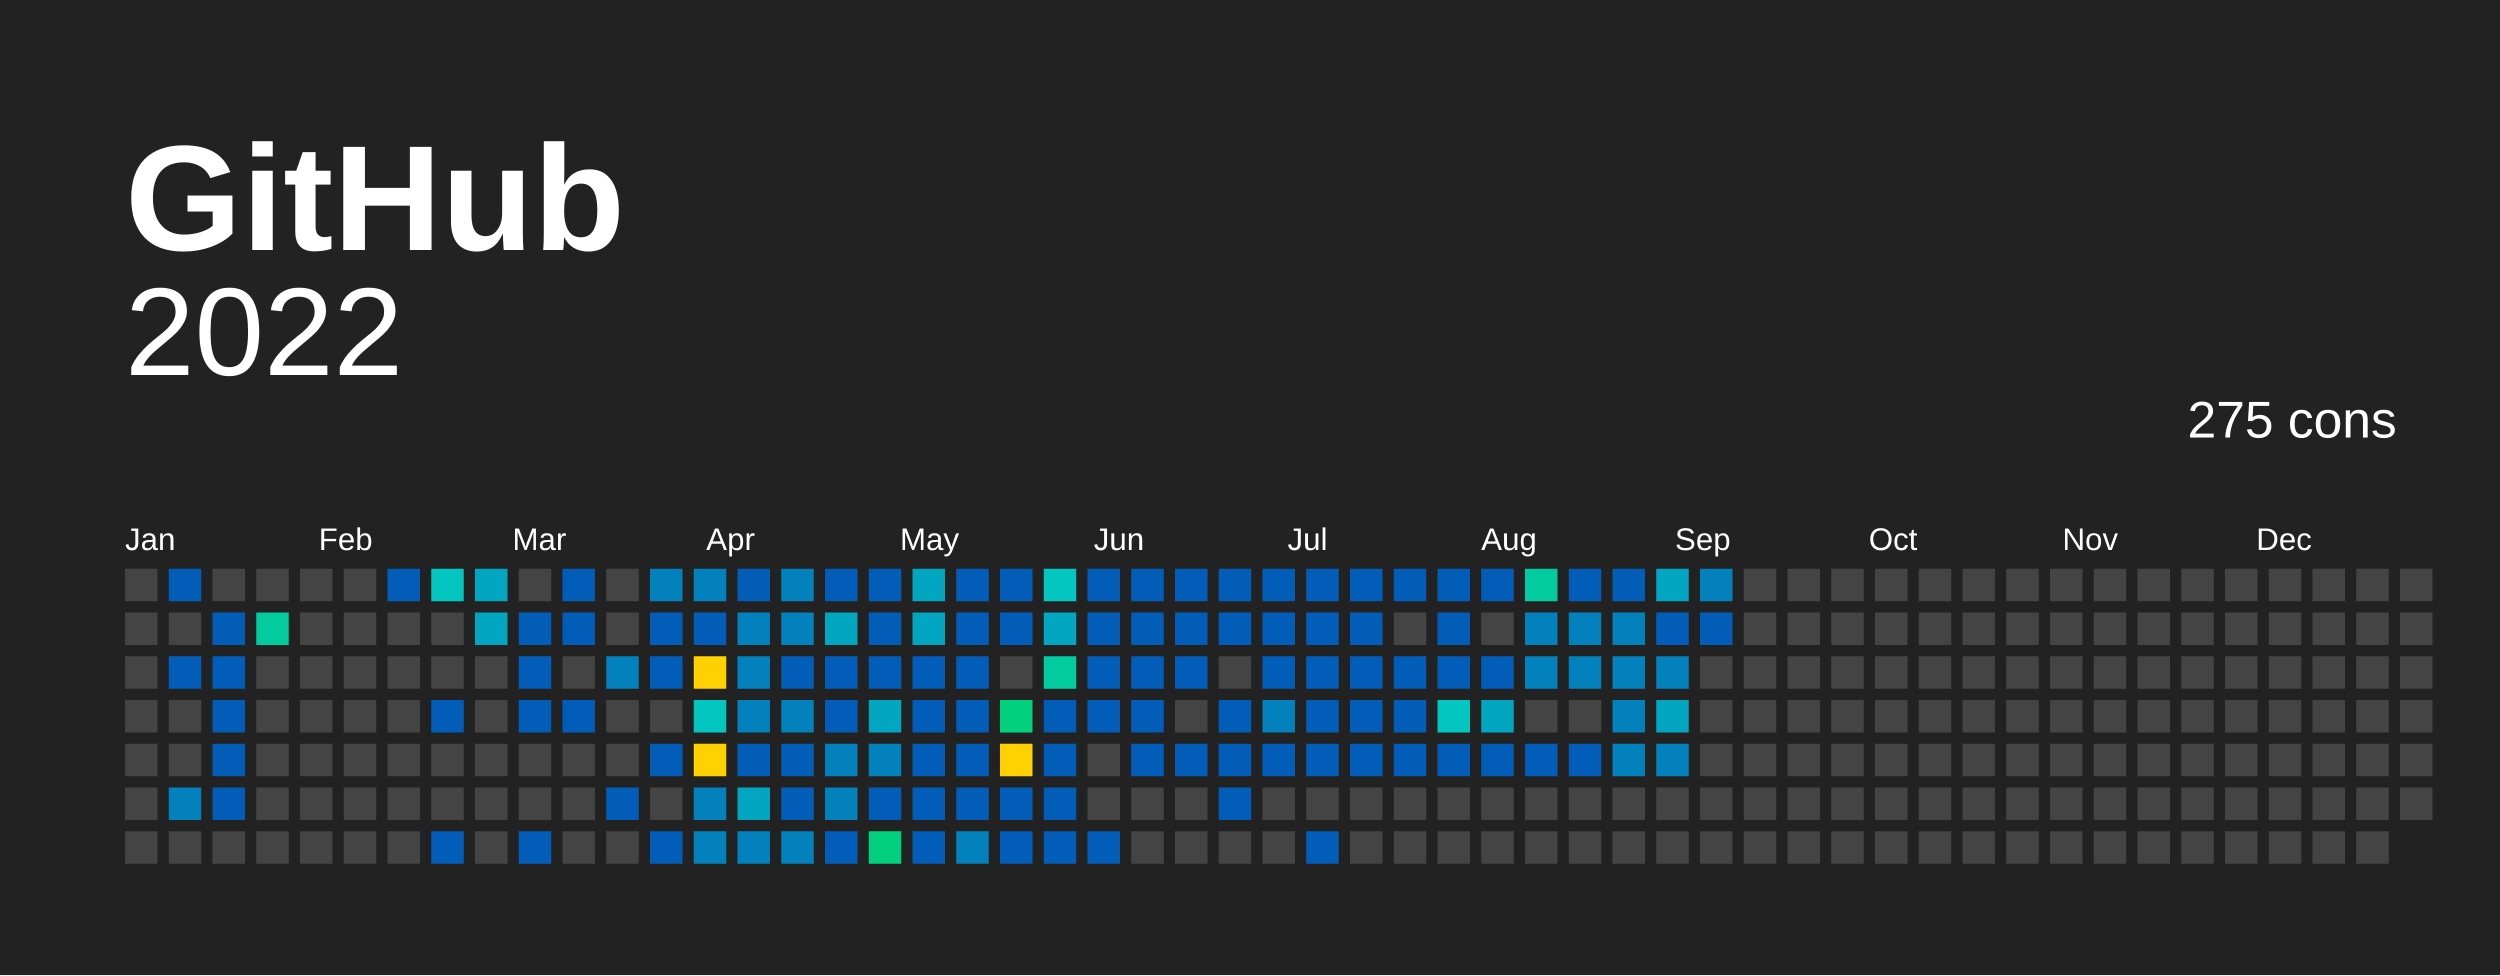
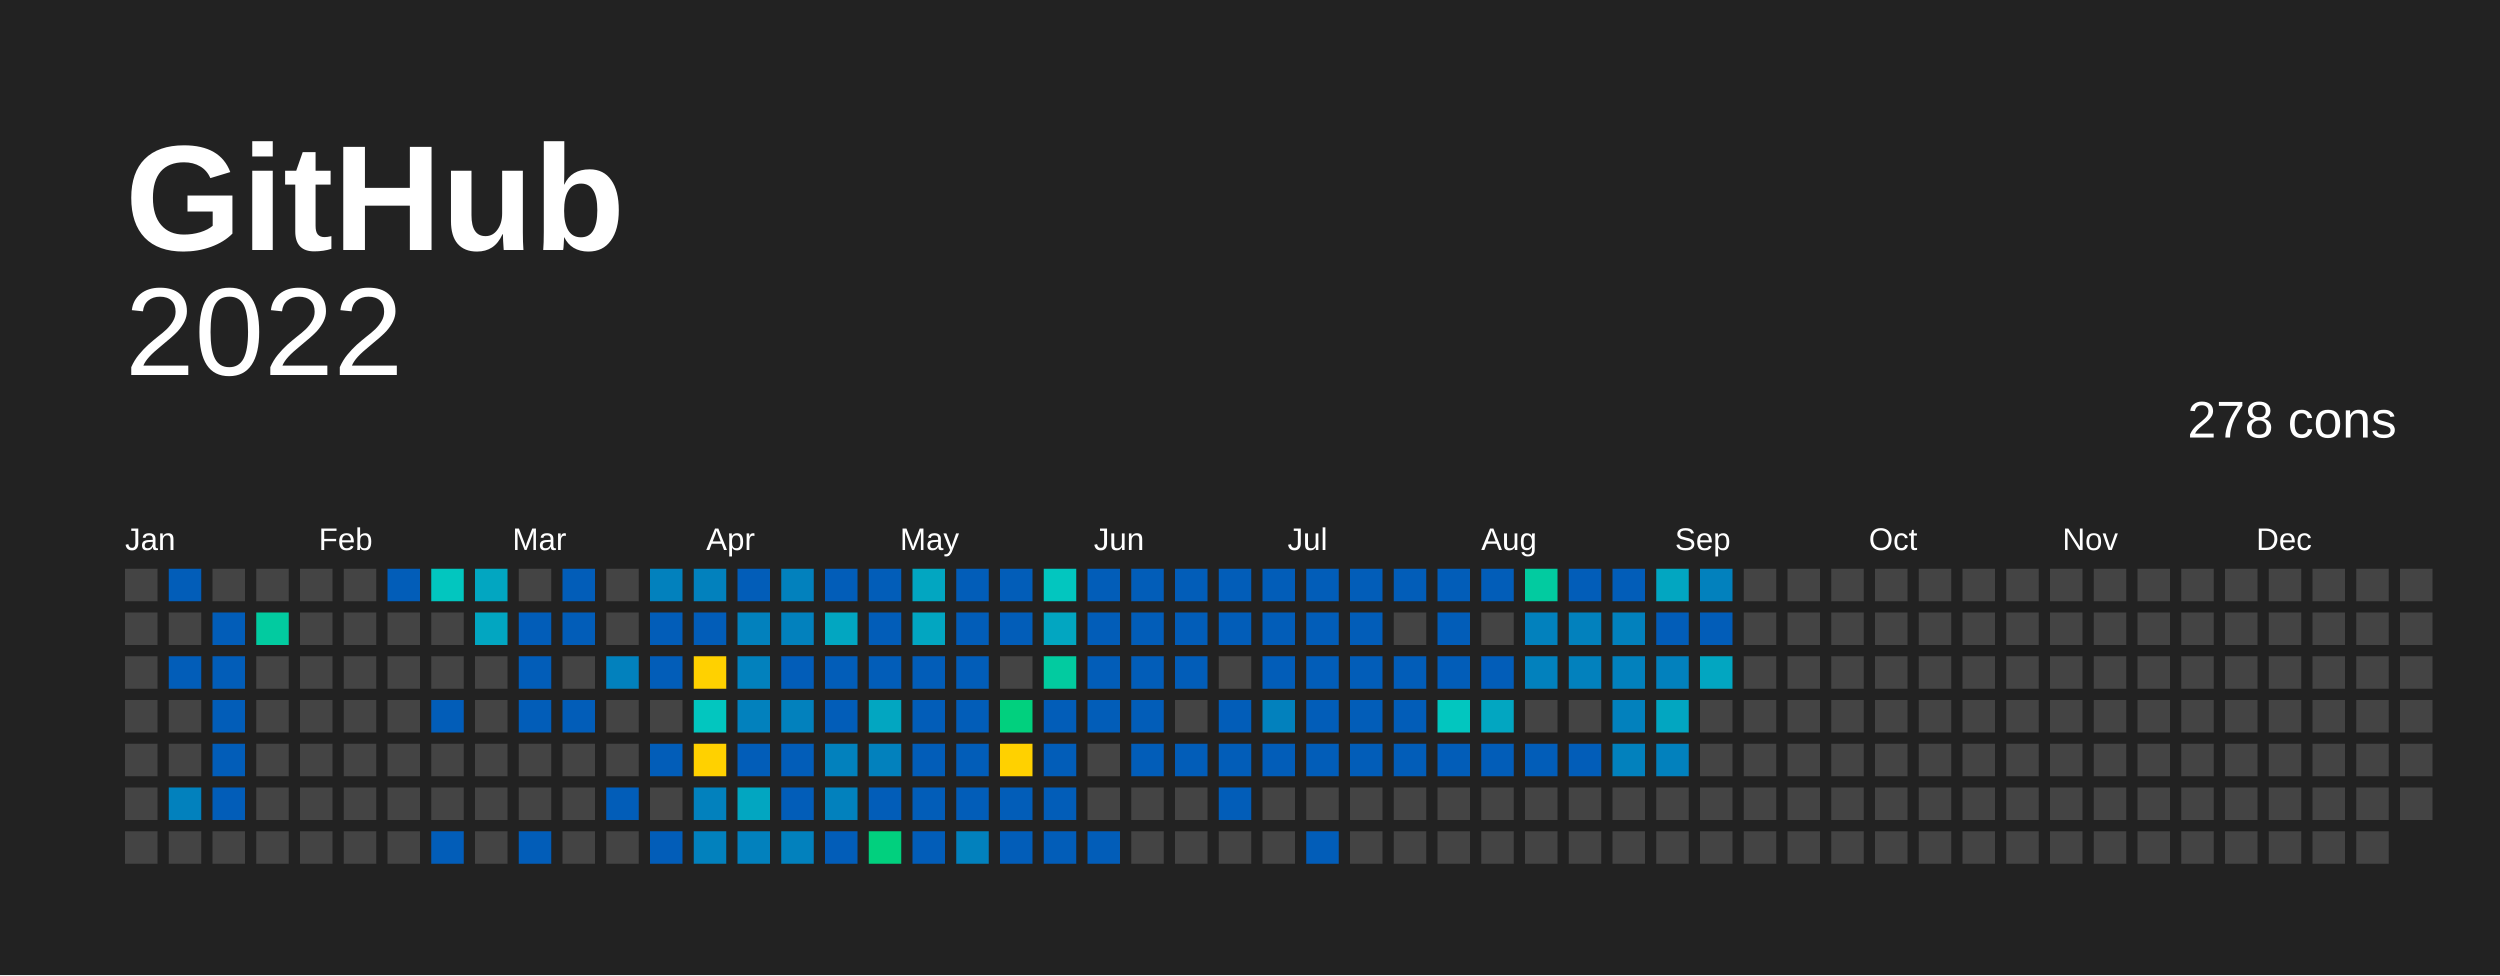
<svg xmlns="http://www.w3.org/2000/svg" baseProfile="full" height="78mm" version="1.1" viewBox="0,0,200,78" width="200mm">
  <defs />
  <rect fill="#222222" height="78" width="200" x="0" y="0" />
  <text fill="#FFFFFF" style="font-size:12px; font-family:Arial; font-weight:bold;" x="10" y="20">  GitHub</text>
  <text alignment-baseline="hanging" fill="#FFFFFF" style="font-size:10.0px; font-family:Arial;" x="10" y="30">2022</text>
-   <text alignment-baseline="hanging" fill="#FFFFFF" style="font-size:4.125px; font-family:Arial;" x="175" y="35">275 cons</text>
+   <text alignment-baseline="hanging" fill="#FFFFFF" style="font-size:4.125px; font-family:Arial;" x="175" y="35">278 cons</text>
  <text fill="#FFFFFF" style="font-size:2.5px; font-family:Arial" x="10.0" y="44">Jan</text>
  <text fill="#FFFFFF" style="font-size:2.5px; font-family:Arial" x="25.5" y="44">Feb</text>
  <text fill="#FFFFFF" style="font-size:2.5px; font-family:Arial" x="41.0" y="44">Mar</text>
  <text fill="#FFFFFF" style="font-size:2.5px; font-family:Arial" x="56.5" y="44">Apr</text>
  <text fill="#FFFFFF" style="font-size:2.5px; font-family:Arial" x="72.0" y="44">May</text>
  <text fill="#FFFFFF" style="font-size:2.5px; font-family:Arial" x="87.5" y="44">Jun</text>
  <text fill="#FFFFFF" style="font-size:2.5px; font-family:Arial" x="103.0" y="44">Jul</text>
  <text fill="#FFFFFF" style="font-size:2.5px; font-family:Arial" x="118.5" y="44">Aug</text>
  <text fill="#FFFFFF" style="font-size:2.5px; font-family:Arial" x="134.0" y="44">Sep</text>
  <text fill="#FFFFFF" style="font-size:2.5px; font-family:Arial" x="149.5" y="44">Oct</text>
  <text fill="#FFFFFF" style="font-size:2.5px; font-family:Arial" x="165.0" y="44">Nov</text>
  <text fill="#FFFFFF" style="font-size:2.5px; font-family:Arial" x="180.5" y="44">Dec</text>
  <rect fill="#444444" height="2.6" width="2.6" x="10.0" y="45.5" />
  <rect fill="#444444" height="2.6" width="2.6" x="10.0" y="49.0" />
  <rect fill="#444444" height="2.6" width="2.6" x="10.0" y="52.5" />
  <rect fill="#444444" height="2.6" width="2.6" x="10.0" y="56.0" />
  <rect fill="#444444" height="2.6" width="2.6" x="10.0" y="59.5" />
  <rect fill="#444444" height="2.6" width="2.6" x="10.0" y="63.0" />
  <rect fill="#444444" height="2.6" width="2.6" x="10.0" y="66.5" />
  <rect fill="#025db8" height="2.6" width="2.6" x="13.5" y="45.5" />
  <rect fill="#444444" height="2.6" width="2.6" x="13.5" y="49.0" />
  <rect fill="#025db8" height="2.6" width="2.6" x="13.5" y="52.5" />
  <rect fill="#444444" height="2.6" width="2.6" x="13.5" y="56.0" />
  <rect fill="#444444" height="2.6" width="2.6" x="13.5" y="59.5" />
  <rect fill="#0281bd" height="2.6" width="2.6" x="13.5" y="63.0" />
  <rect fill="#444444" height="2.6" width="2.6" x="13.5" y="66.5" />
  <rect fill="#444444" height="2.6" width="2.6" x="17.0" y="45.5" />
  <rect fill="#025db8" height="2.6" width="2.6" x="17.0" y="49.0" />
  <rect fill="#025db8" height="2.6" width="2.6" x="17.0" y="52.5" />
  <rect fill="#025db8" height="2.6" width="2.6" x="17.0" y="56.0" />
  <rect fill="#025db8" height="2.6" width="2.6" x="17.0" y="59.5" />
  <rect fill="#025db8" height="2.6" width="2.6" x="17.0" y="63.0" />
  <rect fill="#444444" height="2.6" width="2.6" x="17.0" y="66.5" />
  <rect fill="#444444" height="2.6" width="2.6" x="20.5" y="45.5" />
  <rect fill="#02cba0" height="2.6" width="2.6" x="20.5" y="49.0" />
  <rect fill="#444444" height="2.6" width="2.6" x="20.5" y="52.5" />
  <rect fill="#444444" height="2.6" width="2.6" x="20.5" y="56.0" />
  <rect fill="#444444" height="2.6" width="2.6" x="20.5" y="59.5" />
  <rect fill="#444444" height="2.6" width="2.6" x="20.5" y="63.0" />
  <rect fill="#444444" height="2.6" width="2.6" x="20.5" y="66.5" />
  <rect fill="#444444" height="2.6" width="2.6" x="24.0" y="45.5" />
  <rect fill="#444444" height="2.6" width="2.6" x="24.0" y="49.0" />
  <rect fill="#444444" height="2.6" width="2.6" x="24.0" y="52.5" />
  <rect fill="#444444" height="2.6" width="2.6" x="24.0" y="56.0" />
  <rect fill="#444444" height="2.6" width="2.6" x="24.0" y="59.5" />
  <rect fill="#444444" height="2.6" width="2.6" x="24.0" y="63.0" />
  <rect fill="#444444" height="2.6" width="2.6" x="24.0" y="66.5" />
  <rect fill="#444444" height="2.6" width="2.6" x="27.5" y="45.5" />
  <rect fill="#444444" height="2.6" width="2.6" x="27.5" y="49.0" />
  <rect fill="#444444" height="2.6" width="2.6" x="27.5" y="52.5" />
  <rect fill="#444444" height="2.6" width="2.6" x="27.5" y="56.0" />
  <rect fill="#444444" height="2.6" width="2.6" x="27.5" y="59.5" />
  <rect fill="#444444" height="2.6" width="2.6" x="27.5" y="63.0" />
  <rect fill="#444444" height="2.6" width="2.6" x="27.5" y="66.5" />
  <rect fill="#025db8" height="2.6" width="2.6" x="31.0" y="45.5" />
  <rect fill="#444444" height="2.6" width="2.6" x="31.0" y="49.0" />
  <rect fill="#444444" height="2.6" width="2.6" x="31.0" y="52.5" />
  <rect fill="#444444" height="2.6" width="2.6" x="31.0" y="56.0" />
  <rect fill="#444444" height="2.6" width="2.6" x="31.0" y="59.5" />
  <rect fill="#444444" height="2.6" width="2.6" x="31.0" y="63.0" />
  <rect fill="#444444" height="2.6" width="2.6" x="31.0" y="66.5" />
  <rect fill="#02c6bf" height="2.6" width="2.6" x="34.5" y="45.5" />
  <rect fill="#444444" height="2.6" width="2.6" x="34.5" y="49.0" />
  <rect fill="#444444" height="2.6" width="2.6" x="34.5" y="52.5" />
  <rect fill="#025db8" height="2.6" width="2.6" x="34.5" y="56.0" />
  <rect fill="#444444" height="2.6" width="2.6" x="34.5" y="59.5" />
  <rect fill="#444444" height="2.6" width="2.6" x="34.5" y="63.0" />
  <rect fill="#025db8" height="2.6" width="2.6" x="34.5" y="66.5" />
  <rect fill="#02a6c1" height="2.6" width="2.6" x="38.0" y="45.5" />
  <rect fill="#02a6c1" height="2.6" width="2.6" x="38.0" y="49.0" />
  <rect fill="#444444" height="2.6" width="2.6" x="38.0" y="52.5" />
  <rect fill="#444444" height="2.6" width="2.6" x="38.0" y="56.0" />
  <rect fill="#444444" height="2.6" width="2.6" x="38.0" y="59.5" />
  <rect fill="#444444" height="2.6" width="2.6" x="38.0" y="63.0" />
  <rect fill="#444444" height="2.6" width="2.6" x="38.0" y="66.5" />
  <rect fill="#444444" height="2.6" width="2.6" x="41.5" y="45.5" />
  <rect fill="#025db8" height="2.6" width="2.6" x="41.5" y="49.0" />
  <rect fill="#025db8" height="2.6" width="2.6" x="41.5" y="52.5" />
  <rect fill="#025db8" height="2.6" width="2.6" x="41.5" y="56.0" />
  <rect fill="#444444" height="2.6" width="2.6" x="41.5" y="59.5" />
  <rect fill="#444444" height="2.6" width="2.6" x="41.5" y="63.0" />
  <rect fill="#025db8" height="2.6" width="2.6" x="41.5" y="66.5" />
  <rect fill="#025db8" height="2.6" width="2.6" x="45.0" y="45.5" />
  <rect fill="#025db8" height="2.6" width="2.6" x="45.0" y="49.0" />
  <rect fill="#444444" height="2.6" width="2.6" x="45.0" y="52.5" />
  <rect fill="#025db8" height="2.6" width="2.6" x="45.0" y="56.0" />
  <rect fill="#444444" height="2.6" width="2.6" x="45.0" y="59.5" />
  <rect fill="#444444" height="2.6" width="2.6" x="45.0" y="63.0" />
  <rect fill="#444444" height="2.6" width="2.6" x="45.0" y="66.5" />
  <rect fill="#444444" height="2.6" width="2.6" x="48.5" y="45.5" />
  <rect fill="#444444" height="2.6" width="2.6" x="48.5" y="49.0" />
  <rect fill="#0281bd" height="2.6" width="2.6" x="48.5" y="52.5" />
  <rect fill="#444444" height="2.6" width="2.6" x="48.5" y="56.0" />
  <rect fill="#444444" height="2.6" width="2.6" x="48.5" y="59.5" />
  <rect fill="#025db8" height="2.6" width="2.6" x="48.5" y="63.0" />
  <rect fill="#444444" height="2.6" width="2.6" x="48.5" y="66.5" />
  <rect fill="#0281bd" height="2.6" width="2.6" x="52.0" y="45.5" />
  <rect fill="#025db8" height="2.6" width="2.6" x="52.0" y="49.0" />
  <rect fill="#025db8" height="2.6" width="2.6" x="52.0" y="52.5" />
  <rect fill="#444444" height="2.6" width="2.6" x="52.0" y="56.0" />
  <rect fill="#025db8" height="2.6" width="2.6" x="52.0" y="59.5" />
  <rect fill="#444444" height="2.6" width="2.6" x="52.0" y="63.0" />
  <rect fill="#025db8" height="2.6" width="2.6" x="52.0" y="66.5" />
  <rect fill="#0281bd" height="2.6" width="2.6" x="55.5" y="45.5" />
  <rect fill="#025db8" height="2.6" width="2.6" x="55.5" y="49.0" />
  <rect fill="#ffd100" height="2.6" width="2.6" x="55.5" y="52.5" />
  <rect fill="#02c6bf" height="2.6" width="2.6" x="55.5" y="56.0" />
  <rect fill="#ffd100" height="2.6" width="2.6" x="55.5" y="59.5" />
  <rect fill="#0281bd" height="2.6" width="2.6" x="55.5" y="63.0" />
  <rect fill="#0281bd" height="2.6" width="2.6" x="55.5" y="66.5" />
  <rect fill="#025db8" height="2.6" width="2.6" x="59.0" y="45.5" />
  <rect fill="#0281bd" height="2.6" width="2.6" x="59.0" y="49.0" />
  <rect fill="#0281bd" height="2.6" width="2.6" x="59.0" y="52.5" />
  <rect fill="#0281bd" height="2.6" width="2.6" x="59.0" y="56.0" />
  <rect fill="#025db8" height="2.6" width="2.6" x="59.0" y="59.5" />
  <rect fill="#02a6c1" height="2.6" width="2.6" x="59.0" y="63.0" />
  <rect fill="#0281bd" height="2.6" width="2.6" x="59.0" y="66.5" />
  <rect fill="#0281bd" height="2.6" width="2.6" x="62.5" y="45.5" />
  <rect fill="#0281bd" height="2.6" width="2.6" x="62.5" y="49.0" />
  <rect fill="#025db8" height="2.6" width="2.6" x="62.5" y="52.5" />
  <rect fill="#0281bd" height="2.6" width="2.6" x="62.5" y="56.0" />
  <rect fill="#025db8" height="2.6" width="2.6" x="62.5" y="59.5" />
  <rect fill="#025db8" height="2.6" width="2.6" x="62.5" y="63.0" />
  <rect fill="#0281bd" height="2.6" width="2.6" x="62.5" y="66.5" />
  <rect fill="#025db8" height="2.6" width="2.6" x="66.0" y="45.5" />
  <rect fill="#02a6c1" height="2.6" width="2.6" x="66.0" y="49.0" />
  <rect fill="#025db8" height="2.6" width="2.6" x="66.0" y="52.5" />
  <rect fill="#025db8" height="2.6" width="2.6" x="66.0" y="56.0" />
  <rect fill="#0281bd" height="2.6" width="2.6" x="66.0" y="59.5" />
  <rect fill="#0281bd" height="2.6" width="2.6" x="66.0" y="63.0" />
  <rect fill="#025db8" height="2.6" width="2.6" x="66.0" y="66.5" />
  <rect fill="#025db8" height="2.6" width="2.6" x="69.5" y="45.5" />
  <rect fill="#025db8" height="2.6" width="2.6" x="69.5" y="49.0" />
  <rect fill="#025db8" height="2.6" width="2.6" x="69.5" y="52.5" />
  <rect fill="#02a6c1" height="2.6" width="2.6" x="69.5" y="56.0" />
  <rect fill="#0281bd" height="2.6" width="2.6" x="69.5" y="59.5" />
  <rect fill="#025db8" height="2.6" width="2.6" x="69.5" y="63.0" />
  <rect fill="#01d07e" height="2.6" width="2.6" x="69.5" y="66.5" />
  <rect fill="#02a6c1" height="2.6" width="2.6" x="73.0" y="45.5" />
  <rect fill="#02a6c1" height="2.6" width="2.6" x="73.0" y="49.0" />
  <rect fill="#025db8" height="2.6" width="2.6" x="73.0" y="52.5" />
  <rect fill="#025db8" height="2.6" width="2.6" x="73.0" y="56.0" />
  <rect fill="#025db8" height="2.6" width="2.6" x="73.0" y="59.5" />
  <rect fill="#025db8" height="2.6" width="2.6" x="73.0" y="63.0" />
  <rect fill="#025db8" height="2.6" width="2.6" x="73.0" y="66.5" />
  <rect fill="#025db8" height="2.6" width="2.6" x="76.5" y="45.5" />
  <rect fill="#025db8" height="2.6" width="2.6" x="76.5" y="49.0" />
  <rect fill="#025db8" height="2.6" width="2.6" x="76.5" y="52.5" />
  <rect fill="#025db8" height="2.6" width="2.6" x="76.5" y="56.0" />
  <rect fill="#025db8" height="2.6" width="2.6" x="76.5" y="59.5" />
  <rect fill="#025db8" height="2.6" width="2.6" x="76.5" y="63.0" />
  <rect fill="#0281bd" height="2.6" width="2.6" x="76.5" y="66.5" />
  <rect fill="#025db8" height="2.6" width="2.6" x="80.0" y="45.5" />
  <rect fill="#025db8" height="2.6" width="2.6" x="80.0" y="49.0" />
  <rect fill="#444444" height="2.6" width="2.6" x="80.0" y="52.5" />
  <rect fill="#01d07e" height="2.6" width="2.6" x="80.0" y="56.0" />
  <rect fill="#FFD100" height="2.6" width="2.6" x="80.0" y="59.5" />
  <rect fill="#025db8" height="2.6" width="2.6" x="80.0" y="63.0" />
  <rect fill="#025db8" height="2.6" width="2.6" x="80.0" y="66.5" />
  <rect fill="#02c6bf" height="2.6" width="2.6" x="83.5" y="45.5" />
  <rect fill="#02a6c1" height="2.6" width="2.6" x="83.5" y="49.0" />
  <rect fill="#02cba0" height="2.6" width="2.6" x="83.5" y="52.5" />
  <rect fill="#025db8" height="2.6" width="2.6" x="83.5" y="56.0" />
  <rect fill="#025db8" height="2.6" width="2.6" x="83.5" y="59.5" />
  <rect fill="#025db8" height="2.6" width="2.6" x="83.5" y="63.0" />
  <rect fill="#025db8" height="2.6" width="2.6" x="83.5" y="66.5" />
  <rect fill="#025db8" height="2.6" width="2.6" x="87.0" y="45.5" />
  <rect fill="#025db8" height="2.6" width="2.6" x="87.0" y="49.0" />
  <rect fill="#025db8" height="2.6" width="2.6" x="87.0" y="52.5" />
  <rect fill="#025db8" height="2.6" width="2.6" x="87.0" y="56.0" />
  <rect fill="#444444" height="2.6" width="2.6" x="87.0" y="59.5" />
  <rect fill="#444444" height="2.6" width="2.6" x="87.0" y="63.0" />
  <rect fill="#025db8" height="2.6" width="2.6" x="87.0" y="66.5" />
  <rect fill="#025db8" height="2.6" width="2.6" x="90.5" y="45.5" />
  <rect fill="#025db8" height="2.6" width="2.6" x="90.5" y="49.0" />
  <rect fill="#025db8" height="2.6" width="2.6" x="90.5" y="52.5" />
  <rect fill="#025db8" height="2.6" width="2.6" x="90.5" y="56.0" />
  <rect fill="#025db8" height="2.6" width="2.6" x="90.5" y="59.5" />
  <rect fill="#444444" height="2.6" width="2.6" x="90.5" y="63.0" />
  <rect fill="#444444" height="2.6" width="2.6" x="90.5" y="66.5" />
  <rect fill="#025db8" height="2.6" width="2.6" x="94.0" y="45.5" />
  <rect fill="#025db8" height="2.6" width="2.6" x="94.0" y="49.0" />
  <rect fill="#025db8" height="2.6" width="2.6" x="94.0" y="52.5" />
  <rect fill="#444444" height="2.6" width="2.6" x="94.0" y="56.0" />
  <rect fill="#025db8" height="2.6" width="2.6" x="94.0" y="59.5" />
  <rect fill="#444444" height="2.6" width="2.6" x="94.0" y="63.0" />
  <rect fill="#444444" height="2.6" width="2.6" x="94.0" y="66.5" />
  <rect fill="#025db8" height="2.6" width="2.6" x="97.5" y="45.5" />
  <rect fill="#025db8" height="2.6" width="2.6" x="97.5" y="49.0" />
  <rect fill="#444444" height="2.6" width="2.6" x="97.5" y="52.5" />
  <rect fill="#025db8" height="2.6" width="2.6" x="97.5" y="56.0" />
  <rect fill="#025db8" height="2.6" width="2.6" x="97.5" y="59.5" />
  <rect fill="#025db8" height="2.6" width="2.6" x="97.5" y="63.0" />
  <rect fill="#444444" height="2.6" width="2.6" x="97.5" y="66.5" />
  <rect fill="#025db8" height="2.6" width="2.6" x="101.0" y="45.5" />
  <rect fill="#025db8" height="2.6" width="2.6" x="101.0" y="49.0" />
  <rect fill="#025db8" height="2.6" width="2.6" x="101.0" y="52.5" />
  <rect fill="#0281bd" height="2.6" width="2.6" x="101.0" y="56.0" />
  <rect fill="#025db8" height="2.6" width="2.6" x="101.0" y="59.5" />
  <rect fill="#444444" height="2.6" width="2.6" x="101.0" y="63.0" />
  <rect fill="#444444" height="2.6" width="2.6" x="101.0" y="66.5" />
  <rect fill="#025db8" height="2.6" width="2.6" x="104.5" y="45.5" />
  <rect fill="#025db8" height="2.6" width="2.6" x="104.5" y="49.0" />
  <rect fill="#025db8" height="2.6" width="2.6" x="104.5" y="52.5" />
  <rect fill="#025db8" height="2.6" width="2.6" x="104.5" y="56.0" />
  <rect fill="#025db8" height="2.6" width="2.6" x="104.5" y="59.5" />
  <rect fill="#444444" height="2.6" width="2.6" x="104.5" y="63.0" />
  <rect fill="#025db8" height="2.6" width="2.6" x="104.5" y="66.5" />
  <rect fill="#025db8" height="2.6" width="2.6" x="108.0" y="45.5" />
  <rect fill="#025db8" height="2.6" width="2.6" x="108.0" y="49.0" />
  <rect fill="#025db8" height="2.6" width="2.6" x="108.0" y="52.5" />
  <rect fill="#025db8" height="2.6" width="2.6" x="108.0" y="56.0" />
  <rect fill="#025db8" height="2.6" width="2.6" x="108.0" y="59.5" />
  <rect fill="#444444" height="2.6" width="2.6" x="108.0" y="63.0" />
  <rect fill="#444444" height="2.6" width="2.6" x="108.0" y="66.5" />
  <rect fill="#025db8" height="2.6" width="2.6" x="111.5" y="45.5" />
  <rect fill="#444444" height="2.6" width="2.6" x="111.5" y="49.0" />
  <rect fill="#025db8" height="2.6" width="2.6" x="111.5" y="52.5" />
  <rect fill="#025db8" height="2.6" width="2.6" x="111.5" y="56.0" />
  <rect fill="#025db8" height="2.6" width="2.6" x="111.5" y="59.5" />
  <rect fill="#444444" height="2.6" width="2.6" x="111.5" y="63.0" />
  <rect fill="#444444" height="2.6" width="2.6" x="111.5" y="66.5" />
  <rect fill="#025db8" height="2.6" width="2.6" x="115.0" y="45.5" />
  <rect fill="#025db8" height="2.6" width="2.6" x="115.0" y="49.0" />
  <rect fill="#025db8" height="2.6" width="2.6" x="115.0" y="52.5" />
  <rect fill="#02c6bf" height="2.6" width="2.6" x="115.0" y="56.0" />
  <rect fill="#025db8" height="2.6" width="2.6" x="115.0" y="59.5" />
  <rect fill="#444444" height="2.6" width="2.6" x="115.0" y="63.0" />
  <rect fill="#444444" height="2.6" width="2.6" x="115.0" y="66.5" />
  <rect fill="#025db8" height="2.6" width="2.6" x="118.5" y="45.5" />
  <rect fill="#444444" height="2.6" width="2.6" x="118.5" y="49.0" />
  <rect fill="#025db8" height="2.6" width="2.6" x="118.5" y="52.5" />
  <rect fill="#02a6c1" height="2.6" width="2.6" x="118.5" y="56.0" />
  <rect fill="#025db8" height="2.6" width="2.6" x="118.5" y="59.5" />
  <rect fill="#444444" height="2.6" width="2.6" x="118.5" y="63.0" />
  <rect fill="#444444" height="2.6" width="2.6" x="118.5" y="66.5" />
  <rect fill="#02cba0" height="2.6" width="2.6" x="122.0" y="45.5" />
  <rect fill="#0281bd" height="2.6" width="2.6" x="122.0" y="49.0" />
  <rect fill="#0281bd" height="2.6" width="2.6" x="122.0" y="52.5" />
  <rect fill="#444444" height="2.6" width="2.6" x="122.0" y="56.0" />
  <rect fill="#025db8" height="2.6" width="2.6" x="122.0" y="59.5" />
  <rect fill="#444444" height="2.6" width="2.6" x="122.0" y="63.0" />
  <rect fill="#444444" height="2.6" width="2.6" x="122.0" y="66.5" />
  <rect fill="#025db8" height="2.6" width="2.6" x="125.5" y="45.5" />
  <rect fill="#0281bd" height="2.6" width="2.6" x="125.5" y="49.0" />
  <rect fill="#0281bd" height="2.6" width="2.6" x="125.5" y="52.5" />
  <rect fill="#444444" height="2.6" width="2.6" x="125.5" y="56.0" />
  <rect fill="#025db8" height="2.6" width="2.6" x="125.5" y="59.5" />
  <rect fill="#444444" height="2.6" width="2.6" x="125.5" y="63.0" />
  <rect fill="#444444" height="2.6" width="2.6" x="125.5" y="66.5" />
  <rect fill="#025db8" height="2.6" width="2.6" x="129.0" y="45.5" />
  <rect fill="#0281bd" height="2.6" width="2.6" x="129.0" y="49.0" />
  <rect fill="#0281bd" height="2.6" width="2.6" x="129.0" y="52.5" />
  <rect fill="#0281bd" height="2.6" width="2.6" x="129.0" y="56.0" />
  <rect fill="#0281bd" height="2.6" width="2.6" x="129.0" y="59.5" />
  <rect fill="#444444" height="2.6" width="2.6" x="129.0" y="63.0" />
  <rect fill="#444444" height="2.6" width="2.6" x="129.0" y="66.5" />
  <rect fill="#02a6c1" height="2.6" width="2.6" x="132.5" y="45.5" />
  <rect fill="#025db8" height="2.6" width="2.6" x="132.5" y="49.0" />
  <rect fill="#0281bd" height="2.6" width="2.6" x="132.5" y="52.5" />
  <rect fill="#02a6c1" height="2.6" width="2.6" x="132.5" y="56.0" />
  <rect fill="#0281bd" height="2.6" width="2.6" x="132.5" y="59.5" />
  <rect fill="#444444" height="2.6" width="2.6" x="132.5" y="63.0" />
  <rect fill="#444444" height="2.6" width="2.6" x="132.5" y="66.5" />
  <rect fill="#0281bd" height="2.6" width="2.6" x="136.0" y="45.5" />
  <rect fill="#025db8" height="2.6" width="2.6" x="136.0" y="49.0" />
-   <rect fill="#444444" height="2.6" width="2.6" x="136.0" y="52.5" />
+   <rect fill="#02a6c1" height="2.6" width="2.6" x="136.0" y="52.5" />
  <rect fill="#444444" height="2.6" width="2.6" x="136.0" y="56.0" />
  <rect fill="#444444" height="2.6" width="2.6" x="136.0" y="59.5" />
  <rect fill="#444444" height="2.6" width="2.6" x="136.0" y="63.0" />
  <rect fill="#444444" height="2.6" width="2.6" x="136.0" y="66.5" />
  <rect fill="#444444" height="2.6" width="2.6" x="139.5" y="45.5" />
  <rect fill="#444444" height="2.6" width="2.6" x="139.5" y="49.0" />
  <rect fill="#444444" height="2.6" width="2.6" x="139.5" y="52.5" />
  <rect fill="#444444" height="2.6" width="2.6" x="139.5" y="56.0" />
  <rect fill="#444444" height="2.6" width="2.6" x="139.5" y="59.5" />
  <rect fill="#444444" height="2.6" width="2.6" x="139.5" y="63.0" />
  <rect fill="#444444" height="2.6" width="2.6" x="139.5" y="66.5" />
  <rect fill="#444444" height="2.6" width="2.6" x="143.0" y="45.5" />
  <rect fill="#444444" height="2.6" width="2.6" x="143.0" y="49.0" />
  <rect fill="#444444" height="2.6" width="2.6" x="143.0" y="52.5" />
  <rect fill="#444444" height="2.6" width="2.6" x="143.0" y="56.0" />
  <rect fill="#444444" height="2.6" width="2.6" x="143.0" y="59.5" />
  <rect fill="#444444" height="2.6" width="2.6" x="143.0" y="63.0" />
  <rect fill="#444444" height="2.6" width="2.6" x="143.0" y="66.5" />
  <rect fill="#444444" height="2.6" width="2.6" x="146.5" y="45.5" />
  <rect fill="#444444" height="2.6" width="2.6" x="146.5" y="49.0" />
  <rect fill="#444444" height="2.6" width="2.6" x="146.5" y="52.5" />
  <rect fill="#444444" height="2.6" width="2.6" x="146.5" y="56.0" />
  <rect fill="#444444" height="2.6" width="2.6" x="146.5" y="59.5" />
  <rect fill="#444444" height="2.6" width="2.6" x="146.5" y="63.0" />
  <rect fill="#444444" height="2.6" width="2.6" x="146.5" y="66.5" />
  <rect fill="#444444" height="2.6" width="2.6" x="150.0" y="45.5" />
  <rect fill="#444444" height="2.6" width="2.6" x="150.0" y="49.0" />
  <rect fill="#444444" height="2.6" width="2.6" x="150.0" y="52.5" />
  <rect fill="#444444" height="2.6" width="2.6" x="150.0" y="56.0" />
  <rect fill="#444444" height="2.6" width="2.6" x="150.0" y="59.5" />
  <rect fill="#444444" height="2.6" width="2.6" x="150.0" y="63.0" />
  <rect fill="#444444" height="2.6" width="2.6" x="150.0" y="66.5" />
  <rect fill="#444444" height="2.6" width="2.6" x="153.5" y="45.5" />
  <rect fill="#444444" height="2.6" width="2.6" x="153.5" y="49.0" />
  <rect fill="#444444" height="2.6" width="2.6" x="153.5" y="52.5" />
  <rect fill="#444444" height="2.6" width="2.6" x="153.5" y="56.0" />
  <rect fill="#444444" height="2.6" width="2.6" x="153.5" y="59.5" />
  <rect fill="#444444" height="2.6" width="2.6" x="153.5" y="63.0" />
  <rect fill="#444444" height="2.6" width="2.6" x="153.5" y="66.5" />
  <rect fill="#444444" height="2.6" width="2.6" x="157.0" y="45.5" />
  <rect fill="#444444" height="2.6" width="2.6" x="157.0" y="49.0" />
  <rect fill="#444444" height="2.6" width="2.6" x="157.0" y="52.5" />
  <rect fill="#444444" height="2.6" width="2.6" x="157.0" y="56.0" />
  <rect fill="#444444" height="2.6" width="2.6" x="157.0" y="59.5" />
  <rect fill="#444444" height="2.6" width="2.6" x="157.0" y="63.0" />
  <rect fill="#444444" height="2.6" width="2.6" x="157.0" y="66.5" />
  <rect fill="#444444" height="2.6" width="2.6" x="160.5" y="45.5" />
  <rect fill="#444444" height="2.6" width="2.6" x="160.5" y="49.0" />
  <rect fill="#444444" height="2.6" width="2.6" x="160.5" y="52.5" />
  <rect fill="#444444" height="2.6" width="2.6" x="160.5" y="56.0" />
  <rect fill="#444444" height="2.6" width="2.6" x="160.5" y="59.5" />
  <rect fill="#444444" height="2.6" width="2.6" x="160.5" y="63.0" />
  <rect fill="#444444" height="2.6" width="2.6" x="160.5" y="66.5" />
  <rect fill="#444444" height="2.6" width="2.6" x="164.0" y="45.5" />
  <rect fill="#444444" height="2.6" width="2.6" x="164.0" y="49.0" />
  <rect fill="#444444" height="2.6" width="2.6" x="164.0" y="52.5" />
  <rect fill="#444444" height="2.6" width="2.6" x="164.0" y="56.0" />
  <rect fill="#444444" height="2.6" width="2.6" x="164.0" y="59.5" />
  <rect fill="#444444" height="2.6" width="2.6" x="164.0" y="63.0" />
  <rect fill="#444444" height="2.6" width="2.6" x="164.0" y="66.5" />
  <rect fill="#444444" height="2.6" width="2.6" x="167.5" y="45.5" />
  <rect fill="#444444" height="2.6" width="2.6" x="167.5" y="49.0" />
  <rect fill="#444444" height="2.6" width="2.6" x="167.5" y="52.5" />
  <rect fill="#444444" height="2.6" width="2.6" x="167.5" y="56.0" />
  <rect fill="#444444" height="2.6" width="2.6" x="167.5" y="59.5" />
  <rect fill="#444444" height="2.6" width="2.6" x="167.5" y="63.0" />
  <rect fill="#444444" height="2.6" width="2.6" x="167.5" y="66.5" />
  <rect fill="#444444" height="2.6" width="2.6" x="171.0" y="45.5" />
  <rect fill="#444444" height="2.6" width="2.6" x="171.0" y="49.0" />
  <rect fill="#444444" height="2.6" width="2.6" x="171.0" y="52.5" />
  <rect fill="#444444" height="2.6" width="2.6" x="171.0" y="56.0" />
  <rect fill="#444444" height="2.6" width="2.6" x="171.0" y="59.5" />
  <rect fill="#444444" height="2.6" width="2.6" x="171.0" y="63.0" />
  <rect fill="#444444" height="2.6" width="2.6" x="171.0" y="66.5" />
  <rect fill="#444444" height="2.6" width="2.6" x="174.5" y="45.5" />
  <rect fill="#444444" height="2.6" width="2.6" x="174.5" y="49.0" />
  <rect fill="#444444" height="2.6" width="2.6" x="174.5" y="52.5" />
  <rect fill="#444444" height="2.6" width="2.6" x="174.5" y="56.0" />
  <rect fill="#444444" height="2.6" width="2.6" x="174.5" y="59.5" />
  <rect fill="#444444" height="2.6" width="2.6" x="174.5" y="63.0" />
  <rect fill="#444444" height="2.6" width="2.6" x="174.5" y="66.5" />
  <rect fill="#444444" height="2.6" width="2.6" x="178.0" y="45.5" />
  <rect fill="#444444" height="2.6" width="2.6" x="178.0" y="49.0" />
  <rect fill="#444444" height="2.6" width="2.6" x="178.0" y="52.5" />
  <rect fill="#444444" height="2.6" width="2.6" x="178.0" y="56.0" />
  <rect fill="#444444" height="2.6" width="2.6" x="178.0" y="59.5" />
  <rect fill="#444444" height="2.6" width="2.6" x="178.0" y="63.0" />
  <rect fill="#444444" height="2.6" width="2.6" x="178.0" y="66.5" />
  <rect fill="#444444" height="2.6" width="2.6" x="181.5" y="45.5" />
  <rect fill="#444444" height="2.6" width="2.6" x="181.5" y="49.0" />
  <rect fill="#444444" height="2.6" width="2.6" x="181.5" y="52.5" />
  <rect fill="#444444" height="2.6" width="2.6" x="181.5" y="56.0" />
  <rect fill="#444444" height="2.6" width="2.6" x="181.5" y="59.5" />
  <rect fill="#444444" height="2.6" width="2.6" x="181.5" y="63.0" />
  <rect fill="#444444" height="2.6" width="2.6" x="181.5" y="66.5" />
  <rect fill="#444444" height="2.6" width="2.6" x="185.0" y="45.5" />
  <rect fill="#444444" height="2.6" width="2.6" x="185.0" y="49.0" />
  <rect fill="#444444" height="2.6" width="2.6" x="185.0" y="52.5" />
  <rect fill="#444444" height="2.6" width="2.6" x="185.0" y="56.0" />
  <rect fill="#444444" height="2.6" width="2.6" x="185.0" y="59.5" />
  <rect fill="#444444" height="2.6" width="2.6" x="185.0" y="63.0" />
  <rect fill="#444444" height="2.6" width="2.6" x="185.0" y="66.5" />
  <rect fill="#444444" height="2.6" width="2.6" x="188.5" y="45.5" />
  <rect fill="#444444" height="2.6" width="2.6" x="188.5" y="49.0" />
  <rect fill="#444444" height="2.6" width="2.6" x="188.5" y="52.5" />
  <rect fill="#444444" height="2.6" width="2.6" x="188.5" y="56.0" />
  <rect fill="#444444" height="2.6" width="2.6" x="188.5" y="59.5" />
  <rect fill="#444444" height="2.6" width="2.6" x="188.5" y="63.0" />
  <rect fill="#444444" height="2.6" width="2.6" x="188.5" y="66.5" />
  <rect fill="#444444" height="2.6" width="2.6" x="192.0" y="45.5" />
  <rect fill="#444444" height="2.6" width="2.6" x="192.0" y="49.0" />
  <rect fill="#444444" height="2.6" width="2.6" x="192.0" y="52.5" />
  <rect fill="#444444" height="2.6" width="2.6" x="192.0" y="56.0" />
  <rect fill="#444444" height="2.6" width="2.6" x="192.0" y="59.5" />
  <rect fill="#444444" height="2.6" width="2.6" x="192.0" y="63.0" />
</svg>
